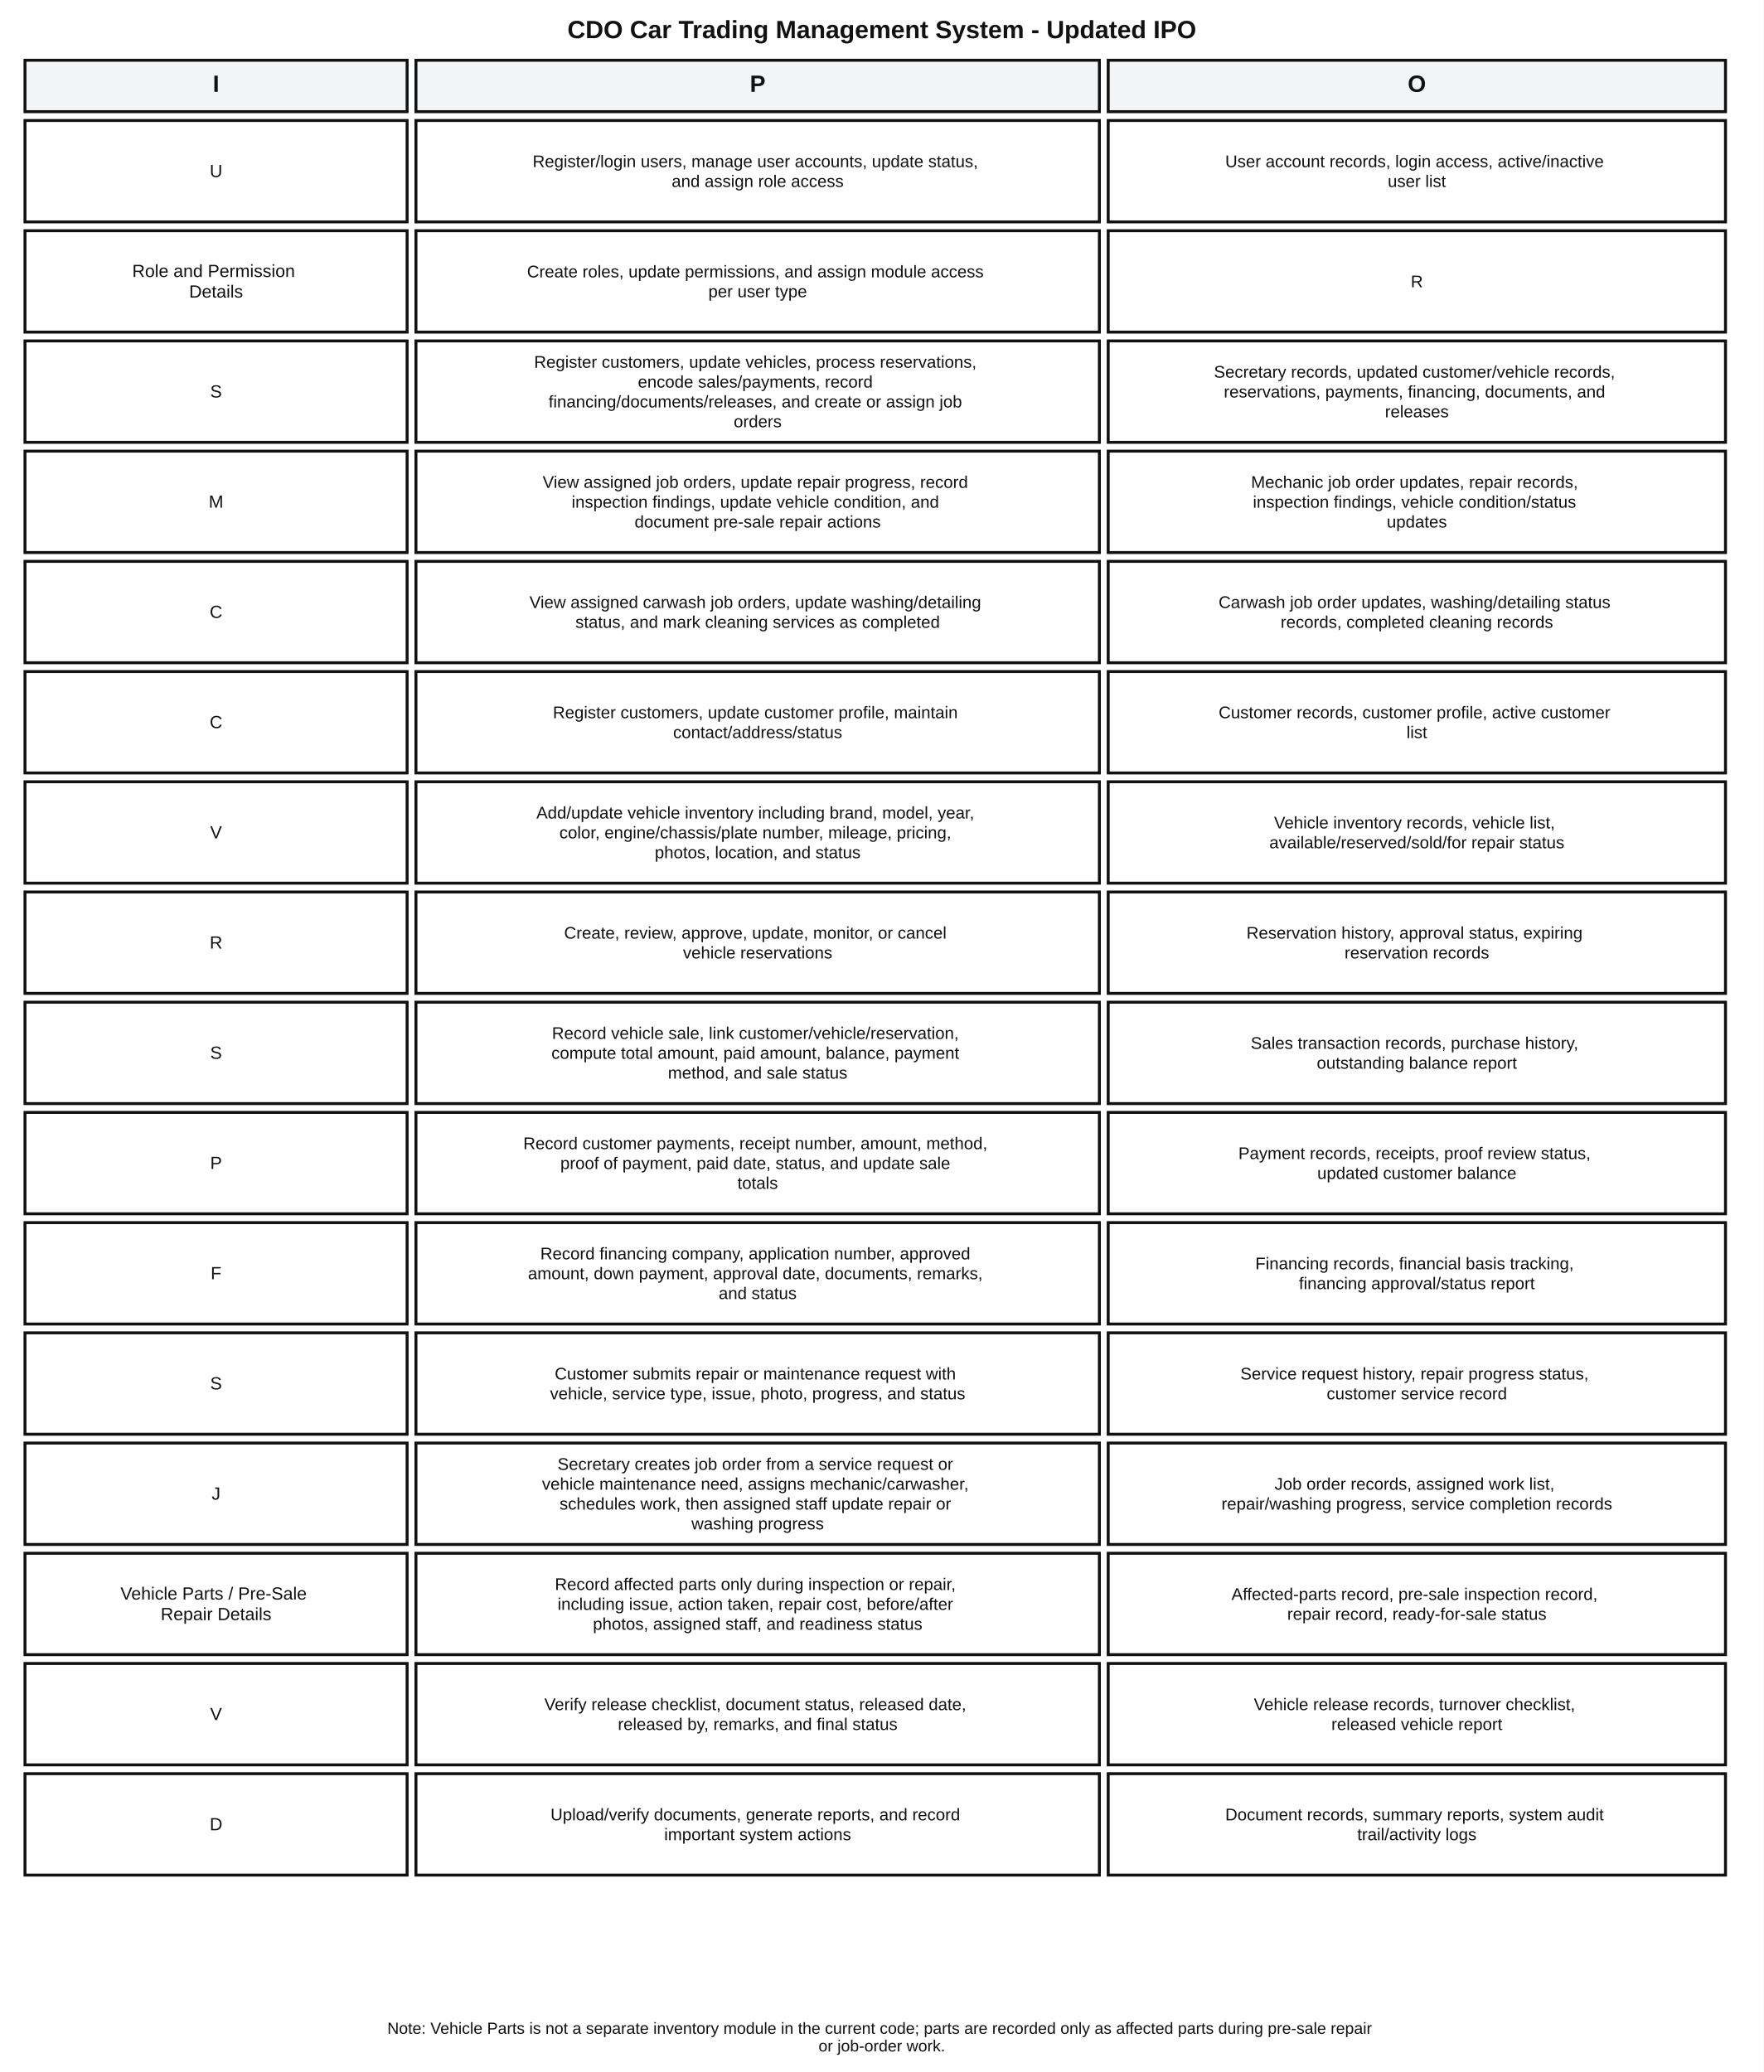
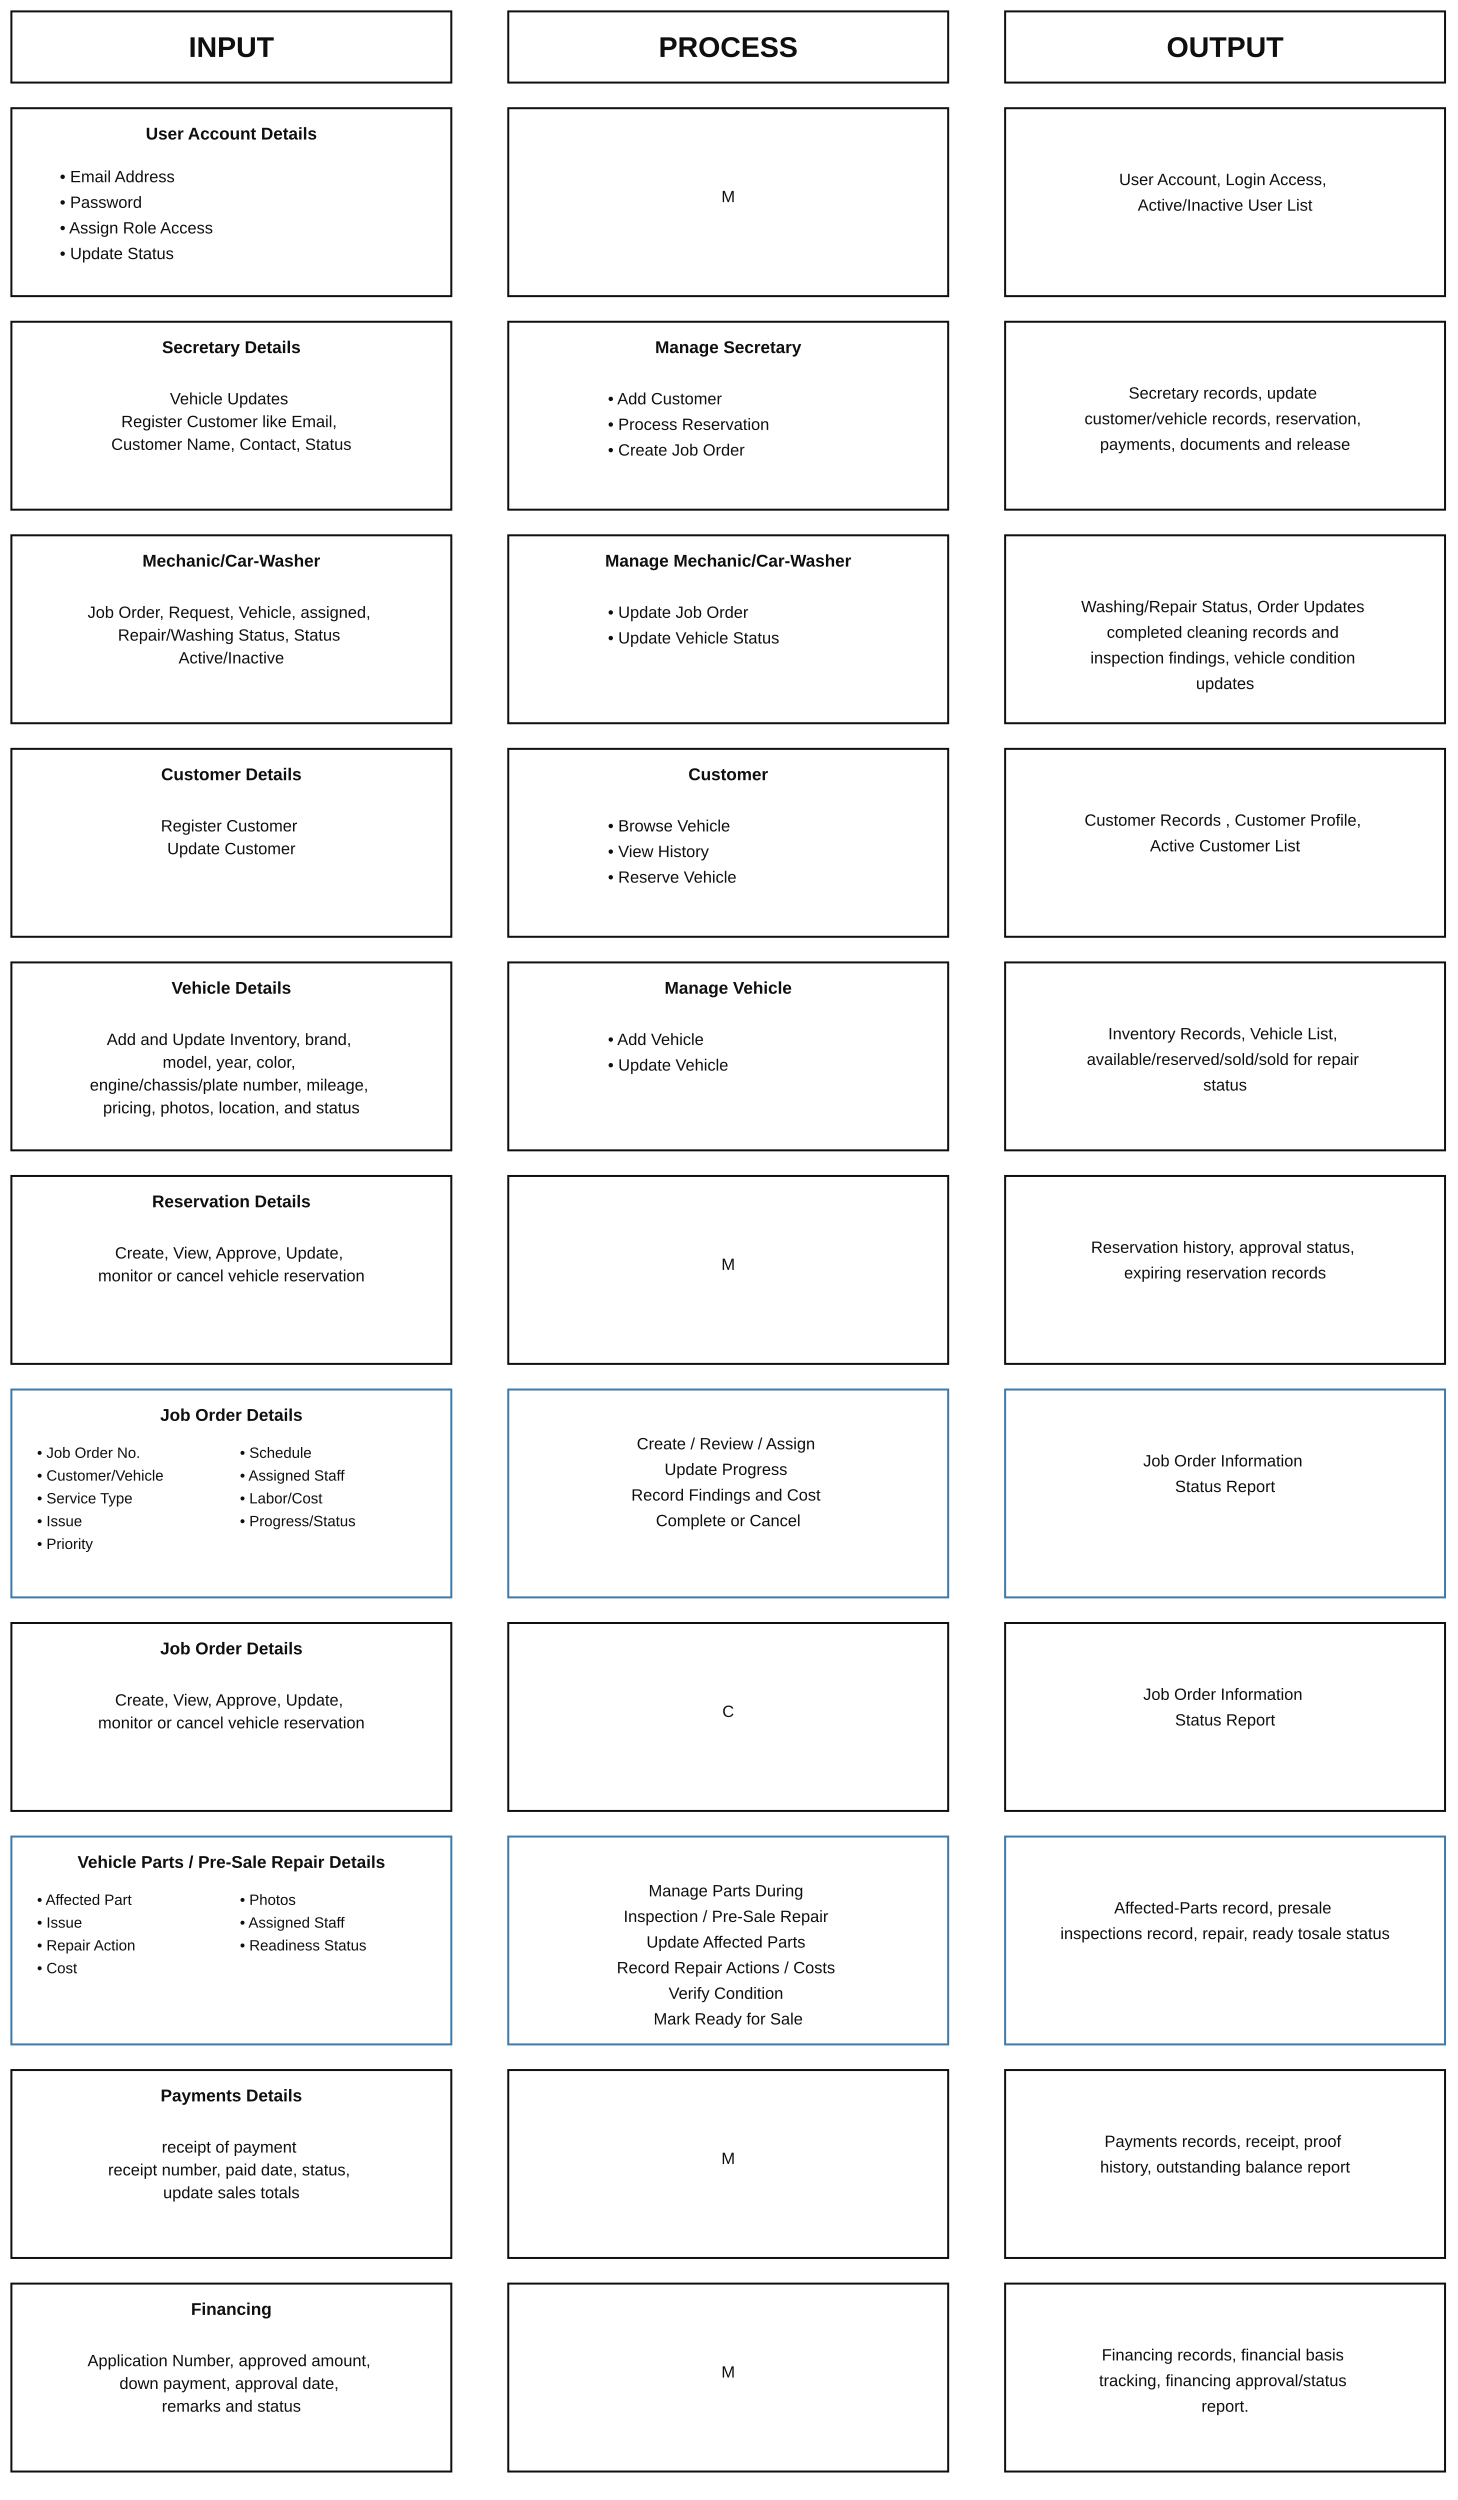
- <svg xmlns="http://www.w3.org/2000/svg" width="2400" height="2820" viewBox="0 0 2400 2820">
-   <rect width="2400" height="2820" fill="#ffffff" />
+ <svg xmlns="http://www.w3.org/2000/svg" width="1024" height="1756" viewBox="0 0 1024 1756">
+   <rect width="1024" height="1756" fill="#ffffff" />
  <style>
-     .title { font: 700 34px Arial, Helvetica, sans-serif; fill: #111111; }
-     .head { font: 700 32px Arial, Helvetica, sans-serif; fill: #111111; }
-     .input { font: 24px Arial, Helvetica, sans-serif; fill: #111111; }
-     .cell { font: 23px Arial, Helvetica, sans-serif; fill: #111111; }
-     .note { font: 22px Arial, Helvetica, sans-serif; fill: #111111; }
-     .box { fill: #ffffff; stroke: #111111; stroke-width: 4; }
-     .header-box { fill: #f3f4f6; stroke: #111111; stroke-width: 4; }
+     .header { font: 700 20px Arial, Helvetica, sans-serif; fill: #0f0f0f; }
+     .title { font: 700 12px Arial, Helvetica, sans-serif; fill: #0f0f0f; }
+     .body { font: 11.5px Arial, Helvetica, sans-serif; fill: #0f0f0f; }
+     .small { font: 10.5px Arial, Helvetica, sans-serif; fill: #0f0f0f; }
  </style>
-   <text x="1200" y="52" text-anchor="middle" class="title">CDO Car Trading Management System - Updated IPO</text>
-   <rect x="34" y="82" width="520" height="70" class="header-box" />
-   <text x="294" y="125" text-anchor="middle" class="head">
-     <tspan x="294" dy="0">I</tspan>
-   </text>
-   <rect x="566" y="82" width="930" height="70" class="header-box" />
-   <text x="1031" y="125" text-anchor="middle" class="head">
-     <tspan x="1031" dy="0">P</tspan>
-   </text>
-   <rect x="1508" y="82" width="840" height="70" class="header-box" />
-   <text x="1928" y="125" text-anchor="middle" class="head">
-     <tspan x="1928" dy="0">O</tspan>
-   </text>
-   <rect x="34" y="164" width="520" height="138" class="box" />
-   <rect x="566" y="164" width="930" height="138" class="box" />
-   <rect x="1508" y="164" width="840" height="138" class="box" />
-   <text x="294" y="241" text-anchor="middle" class="input">
-     <tspan x="294" dy="0">U</tspan>
-   </text>
-   <text x="1031" y="227.5" text-anchor="middle" class="cell">
-     <tspan x="1031" dy="0">Register/login users, manage user accounts, update status,</tspan>
-     <tspan x="1031" dy="27">and assign role access</tspan>
-   </text>
-   <text x="1928" y="227.5" text-anchor="middle" class="cell">
-     <tspan x="1928" dy="0">User account records, login access, active/inactive</tspan>
-     <tspan x="1928" dy="27">user list</tspan>
-   </text>
-   <rect x="34" y="314" width="520" height="138" class="box" />
-   <rect x="566" y="314" width="930" height="138" class="box" />
-   <rect x="1508" y="314" width="840" height="138" class="box" />
-   <text x="294" y="377" text-anchor="middle" class="input">
-     <tspan x="294" dy="0">Role and Permission</tspan>
-     <tspan x="294" dy="28">Details</tspan>
-   </text>
-   <text x="1031" y="377.5" text-anchor="middle" class="cell">
-     <tspan x="1031" dy="0">Create roles, update permissions, and assign module access</tspan>
-     <tspan x="1031" dy="27">per user type</tspan>
-   </text>
-   <text x="1928" y="391" text-anchor="middle" class="cell">
-     <tspan x="1928" dy="0">R</tspan>
-   </text>
-   <rect x="34" y="464" width="520" height="138" class="box" />
-   <rect x="566" y="464" width="930" height="138" class="box" />
-   <rect x="1508" y="464" width="840" height="138" class="box" />
-   <text x="294" y="541" text-anchor="middle" class="input">
-     <tspan x="294" dy="0">S</tspan>
-   </text>
-   <text x="1031" y="500.5" text-anchor="middle" class="cell">
-     <tspan x="1031" dy="0">Register customers, update vehicles, process reservations,</tspan>
-     <tspan x="1031" dy="27">encode sales/payments, record</tspan>
-     <tspan x="1031" dy="27">financing/documents/releases, and create or assign job</tspan>
-     <tspan x="1031" dy="27">orders</tspan>
-   </text>
-   <text x="1928" y="514" text-anchor="middle" class="cell">
-     <tspan x="1928" dy="0">Secretary records, updated customer/vehicle records,</tspan>
-     <tspan x="1928" dy="27">reservations, payments, financing, documents, and</tspan>
-     <tspan x="1928" dy="27">releases</tspan>
-   </text>
-   <rect x="34" y="614" width="520" height="138" class="box" />
-   <rect x="566" y="614" width="930" height="138" class="box" />
-   <rect x="1508" y="614" width="840" height="138" class="box" />
-   <text x="294" y="691" text-anchor="middle" class="input">
-     <tspan x="294" dy="0">M</tspan>
-   </text>
-   <text x="1031" y="664" text-anchor="middle" class="cell">
-     <tspan x="1031" dy="0">View assigned job orders, update repair progress, record</tspan>
-     <tspan x="1031" dy="27">inspection findings, update vehicle condition, and</tspan>
-     <tspan x="1031" dy="27">document pre-sale repair actions</tspan>
-   </text>
-   <text x="1928" y="664" text-anchor="middle" class="cell">
-     <tspan x="1928" dy="0">Mechanic job order updates, repair records,</tspan>
-     <tspan x="1928" dy="27">inspection findings, vehicle condition/status</tspan>
-     <tspan x="1928" dy="27">updates</tspan>
-   </text>
-   <rect x="34" y="764" width="520" height="138" class="box" />
-   <rect x="566" y="764" width="930" height="138" class="box" />
-   <rect x="1508" y="764" width="840" height="138" class="box" />
-   <text x="294" y="841" text-anchor="middle" class="input">
-     <tspan x="294" dy="0">C</tspan>
-   </text>
-   <text x="1031" y="827.5" text-anchor="middle" class="cell">
-     <tspan x="1031" dy="0">View assigned carwash job orders, update washing/detailing</tspan>
-     <tspan x="1031" dy="27">status, and mark cleaning services as completed</tspan>
-   </text>
-   <text x="1928" y="827.5" text-anchor="middle" class="cell">
-     <tspan x="1928" dy="0">Carwash job order updates, washing/detailing status</tspan>
-     <tspan x="1928" dy="27">records, completed cleaning records</tspan>
-   </text>
-   <rect x="34" y="914" width="520" height="138" class="box" />
-   <rect x="566" y="914" width="930" height="138" class="box" />
-   <rect x="1508" y="914" width="840" height="138" class="box" />
-   <text x="294" y="991" text-anchor="middle" class="input">
-     <tspan x="294" dy="0">C</tspan>
-   </text>
-   <text x="1031" y="977.5" text-anchor="middle" class="cell">
-     <tspan x="1031" dy="0">Register customers, update customer profile, maintain</tspan>
-     <tspan x="1031" dy="27">contact/address/status</tspan>
-   </text>
-   <text x="1928" y="977.5" text-anchor="middle" class="cell">
-     <tspan x="1928" dy="0">Customer records, customer profile, active customer</tspan>
-     <tspan x="1928" dy="27">list</tspan>
-   </text>
-   <rect x="34" y="1064" width="520" height="138" class="box" />
-   <rect x="566" y="1064" width="930" height="138" class="box" />
-   <rect x="1508" y="1064" width="840" height="138" class="box" />
-   <text x="294" y="1141" text-anchor="middle" class="input">
-     <tspan x="294" dy="0">V</tspan>
-   </text>
-   <text x="1031" y="1114" text-anchor="middle" class="cell">
-     <tspan x="1031" dy="0">Add/update vehicle inventory including brand, model, year,</tspan>
-     <tspan x="1031" dy="27">color, engine/chassis/plate number, mileage, pricing,</tspan>
-     <tspan x="1031" dy="27">photos, location, and status</tspan>
-   </text>
-   <text x="1928" y="1127.5" text-anchor="middle" class="cell">
-     <tspan x="1928" dy="0">Vehicle inventory records, vehicle list,</tspan>
-     <tspan x="1928" dy="27">available/reserved/sold/for repair status</tspan>
-   </text>
-   <rect x="34" y="1214" width="520" height="138" class="box" />
-   <rect x="566" y="1214" width="930" height="138" class="box" />
-   <rect x="1508" y="1214" width="840" height="138" class="box" />
-   <text x="294" y="1291" text-anchor="middle" class="input">
-     <tspan x="294" dy="0">R</tspan>
-   </text>
-   <text x="1031" y="1277.5" text-anchor="middle" class="cell">
-     <tspan x="1031" dy="0">Create, review, approve, update, monitor, or cancel</tspan>
-     <tspan x="1031" dy="27">vehicle reservations</tspan>
-   </text>
-   <text x="1928" y="1277.5" text-anchor="middle" class="cell">
-     <tspan x="1928" dy="0">Reservation history, approval status, expiring</tspan>
-     <tspan x="1928" dy="27">reservation records</tspan>
-   </text>
-   <rect x="34" y="1364" width="520" height="138" class="box" />
-   <rect x="566" y="1364" width="930" height="138" class="box" />
-   <rect x="1508" y="1364" width="840" height="138" class="box" />
-   <text x="294" y="1441" text-anchor="middle" class="input">
-     <tspan x="294" dy="0">S</tspan>
-   </text>
-   <text x="1031" y="1414" text-anchor="middle" class="cell">
-     <tspan x="1031" dy="0">Record vehicle sale, link customer/vehicle/reservation,</tspan>
-     <tspan x="1031" dy="27">compute total amount, paid amount, balance, payment</tspan>
-     <tspan x="1031" dy="27">method, and sale status</tspan>
-   </text>
-   <text x="1928" y="1427.5" text-anchor="middle" class="cell">
-     <tspan x="1928" dy="0">Sales transaction records, purchase history,</tspan>
-     <tspan x="1928" dy="27">outstanding balance report</tspan>
-   </text>
-   <rect x="34" y="1514" width="520" height="138" class="box" />
-   <rect x="566" y="1514" width="930" height="138" class="box" />
-   <rect x="1508" y="1514" width="840" height="138" class="box" />
-   <text x="294" y="1591" text-anchor="middle" class="input">
-     <tspan x="294" dy="0">P</tspan>
-   </text>
-   <text x="1031" y="1564" text-anchor="middle" class="cell">
-     <tspan x="1031" dy="0">Record customer payments, receipt number, amount, method,</tspan>
-     <tspan x="1031" dy="27">proof of payment, paid date, status, and update sale</tspan>
-     <tspan x="1031" dy="27">totals</tspan>
-   </text>
-   <text x="1928" y="1577.5" text-anchor="middle" class="cell">
-     <tspan x="1928" dy="0">Payment records, receipts, proof review status,</tspan>
-     <tspan x="1928" dy="27">updated customer balance</tspan>
-   </text>
-   <rect x="34" y="1664" width="520" height="138" class="box" />
-   <rect x="566" y="1664" width="930" height="138" class="box" />
-   <rect x="1508" y="1664" width="840" height="138" class="box" />
-   <text x="294" y="1741" text-anchor="middle" class="input">
-     <tspan x="294" dy="0">F</tspan>
-   </text>
-   <text x="1031" y="1714" text-anchor="middle" class="cell">
-     <tspan x="1031" dy="0">Record financing company, application number, approved</tspan>
-     <tspan x="1031" dy="27">amount, down payment, approval date, documents, remarks,</tspan>
-     <tspan x="1031" dy="27">and status</tspan>
-   </text>
-   <text x="1928" y="1727.5" text-anchor="middle" class="cell">
-     <tspan x="1928" dy="0">Financing records, financial basis tracking,</tspan>
-     <tspan x="1928" dy="27">financing approval/status report</tspan>
-   </text>
-   <rect x="34" y="1814" width="520" height="138" class="box" />
-   <rect x="566" y="1814" width="930" height="138" class="box" />
-   <rect x="1508" y="1814" width="840" height="138" class="box" />
-   <text x="294" y="1891" text-anchor="middle" class="input">
-     <tspan x="294" dy="0">S</tspan>
-   </text>
-   <text x="1031" y="1877.5" text-anchor="middle" class="cell">
-     <tspan x="1031" dy="0">Customer submits repair or maintenance request with</tspan>
-     <tspan x="1031" dy="27">vehicle, service type, issue, photo, progress, and status</tspan>
-   </text>
-   <text x="1928" y="1877.5" text-anchor="middle" class="cell">
-     <tspan x="1928" dy="0">Service request history, repair progress status,</tspan>
-     <tspan x="1928" dy="27">customer service record</tspan>
-   </text>
-   <rect x="34" y="1964" width="520" height="138" class="box" />
-   <rect x="566" y="1964" width="930" height="138" class="box" />
-   <rect x="1508" y="1964" width="840" height="138" class="box" />
-   <text x="294" y="2041" text-anchor="middle" class="input">
-     <tspan x="294" dy="0">J</tspan>
-   </text>
-   <text x="1031" y="2000.5" text-anchor="middle" class="cell">
-     <tspan x="1031" dy="0">Secretary creates job order from a service request or</tspan>
-     <tspan x="1031" dy="27">vehicle maintenance need, assigns mechanic/carwasher,</tspan>
-     <tspan x="1031" dy="27">schedules work, then assigned staff update repair or</tspan>
-     <tspan x="1031" dy="27">washing progress</tspan>
-   </text>
-   <text x="1928" y="2027.5" text-anchor="middle" class="cell">
-     <tspan x="1928" dy="0">Job order records, assigned work list,</tspan>
-     <tspan x="1928" dy="27">repair/washing progress, service completion records</tspan>
-   </text>
-   <rect x="34" y="2114" width="520" height="138" class="box" />
-   <rect x="566" y="2114" width="930" height="138" class="box" />
-   <rect x="1508" y="2114" width="840" height="138" class="box" />
-   <text x="294" y="2177" text-anchor="middle" class="input">
-     <tspan x="294" dy="0">Vehicle Parts / Pre-Sale</tspan>
-     <tspan x="294" dy="28">Repair Details</tspan>
-   </text>
-   <text x="1031" y="2164" text-anchor="middle" class="cell">
-     <tspan x="1031" dy="0">Record affected parts only during inspection or repair,</tspan>
-     <tspan x="1031" dy="27">including issue, action taken, repair cost, before/after</tspan>
-     <tspan x="1031" dy="27">photos, assigned staff, and readiness status</tspan>
-   </text>
-   <text x="1928" y="2177.5" text-anchor="middle" class="cell">
-     <tspan x="1928" dy="0">Affected-parts record, pre-sale inspection record,</tspan>
-     <tspan x="1928" dy="27">repair record, ready-for-sale status</tspan>
-   </text>
-   <rect x="34" y="2264" width="520" height="138" class="box" />
-   <rect x="566" y="2264" width="930" height="138" class="box" />
-   <rect x="1508" y="2264" width="840" height="138" class="box" />
-   <text x="294" y="2341" text-anchor="middle" class="input">
-     <tspan x="294" dy="0">V</tspan>
-   </text>
-   <text x="1031" y="2327.5" text-anchor="middle" class="cell">
-     <tspan x="1031" dy="0">Verify release checklist, document status, released date,</tspan>
-     <tspan x="1031" dy="27">released by, remarks, and final status</tspan>
-   </text>
-   <text x="1928" y="2327.5" text-anchor="middle" class="cell">
-     <tspan x="1928" dy="0">Vehicle release records, turnover checklist,</tspan>
-     <tspan x="1928" dy="27">released vehicle report</tspan>
-   </text>
-   <rect x="34" y="2414" width="520" height="138" class="box" />
-   <rect x="566" y="2414" width="930" height="138" class="box" />
-   <rect x="1508" y="2414" width="840" height="138" class="box" />
-   <text x="294" y="2491" text-anchor="middle" class="input">
-     <tspan x="294" dy="0">D</tspan>
-   </text>
-   <text x="1031" y="2477.5" text-anchor="middle" class="cell">
-     <tspan x="1031" dy="0">Upload/verify documents, generate reports, and record</tspan>
-     <tspan x="1031" dy="27">important system actions</tspan>
-   </text>
-   <text x="1928" y="2477.5" text-anchor="middle" class="cell">
-     <tspan x="1928" dy="0">Document records, summary reports, system audit</tspan>
-     <tspan x="1928" dy="27">trail/activity logs</tspan>
-   </text>
-   <text x="1200" y="2768" text-anchor="middle" class="note">
-     <tspan x="1200" dy="0">Note: Vehicle Parts is not a separate inventory module in the current code; parts are recorded only as affected parts during pre-sale repair</tspan>
-     <tspan x="1200" dy="24">or job-order work.</tspan>
+   <rect x="8" y="8" width="309" height="50" fill="#ffffff" stroke="#0f0f0f" stroke-width="1.4" />
+   <text x="162.5" y="40" text-anchor="middle" class="header">
+     <tspan x="162.5" dy="0">INPUT</tspan>
+   </text>
+   <rect x="357" y="8" width="309" height="50" fill="#ffffff" stroke="#0f0f0f" stroke-width="1.4" />
+   <text x="511.5" y="40" text-anchor="middle" class="header">
+     <tspan x="511.5" dy="0">PROCESS</tspan>
+   </text>
+   <rect x="706" y="8" width="309" height="50" fill="#ffffff" stroke="#0f0f0f" stroke-width="1.4" />
+   <text x="860.5" y="40" text-anchor="middle" class="header">
+     <tspan x="860.5" dy="0">OUTPUT</tspan>
+   </text>
+   <rect x="8" y="76" width="309" height="132" fill="#ffffff" stroke="#0f0f0f" stroke-width="1.4" />
+   <rect x="357" y="76" width="309" height="132" fill="#ffffff" stroke="#0f0f0f" stroke-width="1.4" />
+   <rect x="706" y="76" width="309" height="132" fill="#ffffff" stroke="#0f0f0f" stroke-width="1.4" />
+   <text x="162.5" y="98" text-anchor="middle" class="title">
+     <tspan x="162.5" dy="0">User Account Details</tspan>
+   </text>
+   <text x="42" y="128" text-anchor="start" class="body">
+     <tspan x="42" dy="0">•  Email Address</tspan>
+     <tspan x="42" dy="18">•  Password</tspan>
+     <tspan x="42" dy="18">•  Assign Role Access</tspan>
+     <tspan x="42" dy="18">•  Update Status</tspan>
+   </text>
+   <text x="511.5" y="142" text-anchor="middle" class="body">
+     <tspan x="511.5" dy="0">M</tspan>
+   </text>
+   <text x="860.5" y="130" text-anchor="middle" class="body">
+     <tspan x="860.5" dy="0">User Account, Login Access,</tspan>
+     <tspan x="860.5" dy="18">Active/Inactive User List</tspan>
+   </text>
+   <rect x="8" y="226" width="309" height="132" fill="#ffffff" stroke="#0f0f0f" stroke-width="1.4" />
+   <rect x="357" y="226" width="309" height="132" fill="#ffffff" stroke="#0f0f0f" stroke-width="1.4" />
+   <rect x="706" y="226" width="309" height="132" fill="#ffffff" stroke="#0f0f0f" stroke-width="1.4" />
+   <text x="162.5" y="248" text-anchor="middle" class="title">
+     <tspan x="162.5" dy="0">Secretary Details</tspan>
+   </text>
+   <text x="162.5" y="284" text-anchor="middle" class="body">
+     <tspan x="162.5" dy="0">Vehicle Updates</tspan>
+     <tspan x="162.5" dy="16">Register Customer like Email,</tspan>
+     <tspan x="162.5" dy="16">Customer Name, Contact, Status</tspan>
+   </text>
+   <text x="511.5" y="248" text-anchor="middle" class="title">
+     <tspan x="511.5" dy="0">Manage Secretary</tspan>
+   </text>
+   <text x="427" y="284" text-anchor="start" class="body">
+     <tspan x="427" dy="0">•  Add Customer</tspan>
+     <tspan x="427" dy="18">•  Process Reservation</tspan>
+     <tspan x="427" dy="18">•  Create Job Order</tspan>
+   </text>
+   <text x="860.5" y="280" text-anchor="middle" class="body">
+     <tspan x="860.5" dy="0">Secretary records, update</tspan>
+     <tspan x="860.5" dy="18">customer/vehicle records, reservation,</tspan>
+     <tspan x="860.5" dy="18">payments, documents and release</tspan>
+   </text>
+   <rect x="8" y="376" width="309" height="132" fill="#ffffff" stroke="#0f0f0f" stroke-width="1.4" />
+   <rect x="357" y="376" width="309" height="132" fill="#ffffff" stroke="#0f0f0f" stroke-width="1.4" />
+   <rect x="706" y="376" width="309" height="132" fill="#ffffff" stroke="#0f0f0f" stroke-width="1.4" />
+   <text x="162.5" y="398" text-anchor="middle" class="title">
+     <tspan x="162.5" dy="0">Mechanic/Car-Washer</tspan>
+   </text>
+   <text x="162.5" y="434" text-anchor="middle" class="body">
+     <tspan x="162.5" dy="0">Job Order, Request, Vehicle, assigned,</tspan>
+     <tspan x="162.5" dy="16">Repair/Washing Status, Status</tspan>
+     <tspan x="162.5" dy="16">Active/Inactive</tspan>
+   </text>
+   <text x="511.5" y="398" text-anchor="middle" class="title">
+     <tspan x="511.5" dy="0">Manage Mechanic/Car-
+ Washer</tspan>
+   </text>
+   <text x="427" y="434" text-anchor="start" class="body">
+     <tspan x="427" dy="0">•  Update Job Order</tspan>
+     <tspan x="427" dy="18">•  Update Vehicle Status</tspan>
+   </text>
+   <text x="860.5" y="430" text-anchor="middle" class="body">
+     <tspan x="860.5" dy="0">Washing/Repair Status, Order Updates</tspan>
+     <tspan x="860.5" dy="18">completed cleaning records and</tspan>
+     <tspan x="860.5" dy="18">inspection findings, vehicle condition</tspan>
+     <tspan x="860.5" dy="18">updates</tspan>
+   </text>
+   <rect x="8" y="526" width="309" height="132" fill="#ffffff" stroke="#0f0f0f" stroke-width="1.4" />
+   <rect x="357" y="526" width="309" height="132" fill="#ffffff" stroke="#0f0f0f" stroke-width="1.4" />
+   <rect x="706" y="526" width="309" height="132" fill="#ffffff" stroke="#0f0f0f" stroke-width="1.4" />
+   <text x="162.5" y="548" text-anchor="middle" class="title">
+     <tspan x="162.5" dy="0">Customer Details</tspan>
+   </text>
+   <text x="162.5" y="584" text-anchor="middle" class="body">
+     <tspan x="162.5" dy="0">Register Customer</tspan>
+     <tspan x="162.5" dy="16">Update Customer</tspan>
+   </text>
+   <text x="511.5" y="548" text-anchor="middle" class="title">
+     <tspan x="511.5" dy="0">Customer</tspan>
+   </text>
+   <text x="427" y="584" text-anchor="start" class="body">
+     <tspan x="427" dy="0">•  Browse Vehicle</tspan>
+     <tspan x="427" dy="18">•  View History</tspan>
+     <tspan x="427" dy="18">•  Reserve Vehicle</tspan>
+   </text>
+   <text x="860.5" y="580" text-anchor="middle" class="body">
+     <tspan x="860.5" dy="0">Customer Records , Customer Profile,</tspan>
+     <tspan x="860.5" dy="18">Active Customer List</tspan>
+   </text>
+   <rect x="8" y="676" width="309" height="132" fill="#ffffff" stroke="#0f0f0f" stroke-width="1.4" />
+   <rect x="357" y="676" width="309" height="132" fill="#ffffff" stroke="#0f0f0f" stroke-width="1.4" />
+   <rect x="706" y="676" width="309" height="132" fill="#ffffff" stroke="#0f0f0f" stroke-width="1.4" />
+   <text x="162.5" y="698" text-anchor="middle" class="title">
+     <tspan x="162.5" dy="0">Vehicle Details</tspan>
+   </text>
+   <text x="162.5" y="734" text-anchor="middle" class="body">
+     <tspan x="162.5" dy="0">Add and Update Inventory, brand,</tspan>
+     <tspan x="162.5" dy="16">model, year, color,</tspan>
+     <tspan x="162.5" dy="16">engine/chassis/plate number, mileage,</tspan>
+     <tspan x="162.5" dy="16">pricing, photos, location, and status</tspan>
+   </text>
+   <text x="511.5" y="698" text-anchor="middle" class="title">
+     <tspan x="511.5" dy="0">Manage Vehicle</tspan>
+   </text>
+   <text x="427" y="734" text-anchor="start" class="body">
+     <tspan x="427" dy="0">•  Add Vehicle</tspan>
+     <tspan x="427" dy="18">•  Update Vehicle</tspan>
+   </text>
+   <text x="860.5" y="730" text-anchor="middle" class="body">
+     <tspan x="860.5" dy="0">Inventory Records, Vehicle List,</tspan>
+     <tspan x="860.5" dy="18">available/reserved/sold/sold for repair</tspan>
+     <tspan x="860.5" dy="18">status</tspan>
+   </text>
+   <rect x="8" y="826" width="309" height="132" fill="#ffffff" stroke="#0f0f0f" stroke-width="1.4" />
+   <rect x="357" y="826" width="309" height="132" fill="#ffffff" stroke="#0f0f0f" stroke-width="1.4" />
+   <rect x="706" y="826" width="309" height="132" fill="#ffffff" stroke="#0f0f0f" stroke-width="1.4" />
+   <text x="162.5" y="848" text-anchor="middle" class="title">
+     <tspan x="162.5" dy="0">Reservation Details</tspan>
+   </text>
+   <text x="162.5" y="884" text-anchor="middle" class="body">
+     <tspan x="162.5" dy="0">Create, View, Approve, Update,</tspan>
+     <tspan x="162.5" dy="16">monitor or cancel vehicle reservation</tspan>
+   </text>
+   <text x="511.5" y="892" text-anchor="middle" class="body">
+     <tspan x="511.5" dy="0">M</tspan>
+   </text>
+   <text x="860.5" y="880" text-anchor="middle" class="body">
+     <tspan x="860.5" dy="0">Reservation history, approval status,</tspan>
+     <tspan x="860.5" dy="18">expiring reservation records</tspan>
+   </text>
+   <rect x="8" y="976" width="309" height="146" fill="#ffffff" stroke="#3d7aa9" stroke-width="1.4" />
+   <rect x="357" y="976" width="309" height="146" fill="#ffffff" stroke="#3d7aa9" stroke-width="1.4" />
+   <rect x="706" y="976" width="309" height="146" fill="#ffffff" stroke="#3d7aa9" stroke-width="1.4" />
+   <text x="162.5" y="998" text-anchor="middle" class="title">
+     <tspan x="162.5" dy="0">Job Order Details</tspan>
+   </text>
+   <text x="26" y="1024" text-anchor="start" class="small">
+     <tspan x="26" dy="0">•  Job Order No.</tspan>
+     <tspan x="26" dy="16">•  Customer/Vehicle</tspan>
+     <tspan x="26" dy="16">•  Service Type</tspan>
+     <tspan x="26" dy="16">•  Issue</tspan>
+     <tspan x="26" dy="16">•  Priority</tspan>
+   </text>
+   <text x="168.5" y="1024" text-anchor="start" class="small">
+     <tspan x="168.5" dy="0">•  Schedule</tspan>
+     <tspan x="168.5" dy="16">•  Assigned Staff</tspan>
+     <tspan x="168.5" dy="16">•  Labor/Cost</tspan>
+     <tspan x="168.5" dy="16">•  Progress/Status</tspan>
+   </text>
+   <text x="511.5" y="1018" text-anchor="middle" class="body">
+     <tspan x="511.5" dy="0">Create / Review / Assign</tspan>
+     <tspan x="511.5" dy="18">Update Progress</tspan>
+     <tspan x="511.5" dy="18">Record Findings and Cost</tspan>
+     <tspan x="511.5" dy="18">Complete or Cancel</tspan>
+   </text>
+   <text x="860.5" y="1030" text-anchor="middle" class="body">
+     <tspan x="860.5" dy="0">Job Order Information</tspan>
+     <tspan x="860.5" dy="18">Status Report</tspan>
+   </text>
+   <rect x="8" y="1140" width="309" height="132" fill="#ffffff" stroke="#0f0f0f" stroke-width="1.4" />
+   <rect x="357" y="1140" width="309" height="132" fill="#ffffff" stroke="#0f0f0f" stroke-width="1.4" />
+   <rect x="706" y="1140" width="309" height="132" fill="#ffffff" stroke="#0f0f0f" stroke-width="1.4" />
+   <text x="162.5" y="1162" text-anchor="middle" class="title">
+     <tspan x="162.5" dy="0">Job Order Details</tspan>
+   </text>
+   <text x="162.5" y="1198" text-anchor="middle" class="body">
+     <tspan x="162.5" dy="0">Create, View, Approve, Update,</tspan>
+     <tspan x="162.5" dy="16">monitor or cancel vehicle reservation</tspan>
+   </text>
+   <text x="511.5" y="1206" text-anchor="middle" class="body">
+     <tspan x="511.5" dy="0">C</tspan>
+   </text>
+   <text x="860.5" y="1194" text-anchor="middle" class="body">
+     <tspan x="860.5" dy="0">Job Order Information</tspan>
+     <tspan x="860.5" dy="18">Status Report</tspan>
+   </text>
+   <rect x="8" y="1290" width="309" height="146" fill="#ffffff" stroke="#3d7aa9" stroke-width="1.4" />
+   <rect x="357" y="1290" width="309" height="146" fill="#ffffff" stroke="#3d7aa9" stroke-width="1.4" />
+   <rect x="706" y="1290" width="309" height="146" fill="#ffffff" stroke="#3d7aa9" stroke-width="1.4" />
+   <text x="162.5" y="1312" text-anchor="middle" class="title">
+     <tspan x="162.5" dy="0">Vehicle Parts / Pre-Sale Repair Details</tspan>
+   </text>
+   <text x="26" y="1338" text-anchor="start" class="small">
+     <tspan x="26" dy="0">•  Affected Part</tspan>
+     <tspan x="26" dy="16">•  Issue</tspan>
+     <tspan x="26" dy="16">•  Repair Action</tspan>
+     <tspan x="26" dy="16">•  Cost</tspan>
+   </text>
+   <text x="168.5" y="1338" text-anchor="start" class="small">
+     <tspan x="168.5" dy="0">•  Photos</tspan>
+     <tspan x="168.5" dy="16">•  Assigned Staff</tspan>
+     <tspan x="168.5" dy="16">•  Readiness Status</tspan>
+   </text>
+   <text x="511.5" y="1332" text-anchor="middle" class="body">
+     <tspan x="511.5" dy="0">Manage Parts During</tspan>
+     <tspan x="511.5" dy="18">Inspection / Pre-Sale Repair</tspan>
+     <tspan x="511.5" dy="18">Update Affected Parts</tspan>
+     <tspan x="511.5" dy="18">Record Repair Actions / Costs</tspan>
+     <tspan x="511.5" dy="18">Verify Condition</tspan>
+     <tspan x="511.5" dy="18">Mark Ready for Sale</tspan>
+   </text>
+   <text x="860.5" y="1344" text-anchor="middle" class="body">
+     <tspan x="860.5" dy="0">Affected-Parts record, presale</tspan>
+     <tspan x="860.5" dy="18">inspections record, repair, ready tosale status</tspan>
+   </text>
+   <rect x="8" y="1454" width="309" height="132" fill="#ffffff" stroke="#0f0f0f" stroke-width="1.4" />
+   <rect x="357" y="1454" width="309" height="132" fill="#ffffff" stroke="#0f0f0f" stroke-width="1.4" />
+   <rect x="706" y="1454" width="309" height="132" fill="#ffffff" stroke="#0f0f0f" stroke-width="1.4" />
+   <text x="162.5" y="1476" text-anchor="middle" class="title">
+     <tspan x="162.5" dy="0">Payments Details</tspan>
+   </text>
+   <text x="162.5" y="1512" text-anchor="middle" class="body">
+     <tspan x="162.5" dy="0">receipt of payment</tspan>
+     <tspan x="162.5" dy="16">receipt number, paid date, status,</tspan>
+     <tspan x="162.5" dy="16">update sales totals</tspan>
+   </text>
+   <text x="511.5" y="1520" text-anchor="middle" class="body">
+     <tspan x="511.5" dy="0">M</tspan>
+   </text>
+   <text x="860.5" y="1508" text-anchor="middle" class="body">
+     <tspan x="860.5" dy="0">Payments records, receipt, proof</tspan>
+     <tspan x="860.5" dy="18">history, outstanding balance report</tspan>
+   </text>
+   <rect x="8" y="1604" width="309" height="132" fill="#ffffff" stroke="#0f0f0f" stroke-width="1.4" />
+   <rect x="357" y="1604" width="309" height="132" fill="#ffffff" stroke="#0f0f0f" stroke-width="1.4" />
+   <rect x="706" y="1604" width="309" height="132" fill="#ffffff" stroke="#0f0f0f" stroke-width="1.4" />
+   <text x="162.5" y="1626" text-anchor="middle" class="title">
+     <tspan x="162.5" dy="0">Financing</tspan>
+   </text>
+   <text x="162.5" y="1662" text-anchor="middle" class="body">
+     <tspan x="162.5" dy="0">Application Number, approved amount,</tspan>
+     <tspan x="162.5" dy="16">down payment, approval date,</tspan>
+     <tspan x="162.5" dy="16">remarks and status</tspan>
+   </text>
+   <text x="511.5" y="1670" text-anchor="middle" class="body">
+     <tspan x="511.5" dy="0">M</tspan>
+   </text>
+   <text x="860.5" y="1658" text-anchor="middle" class="body">
+     <tspan x="860.5" dy="0">Financing records, financial basis</tspan>
+     <tspan x="860.5" dy="18">tracking, financing approval/status</tspan>
+     <tspan x="860.5" dy="18">report.</tspan>
  </text>
</svg>
